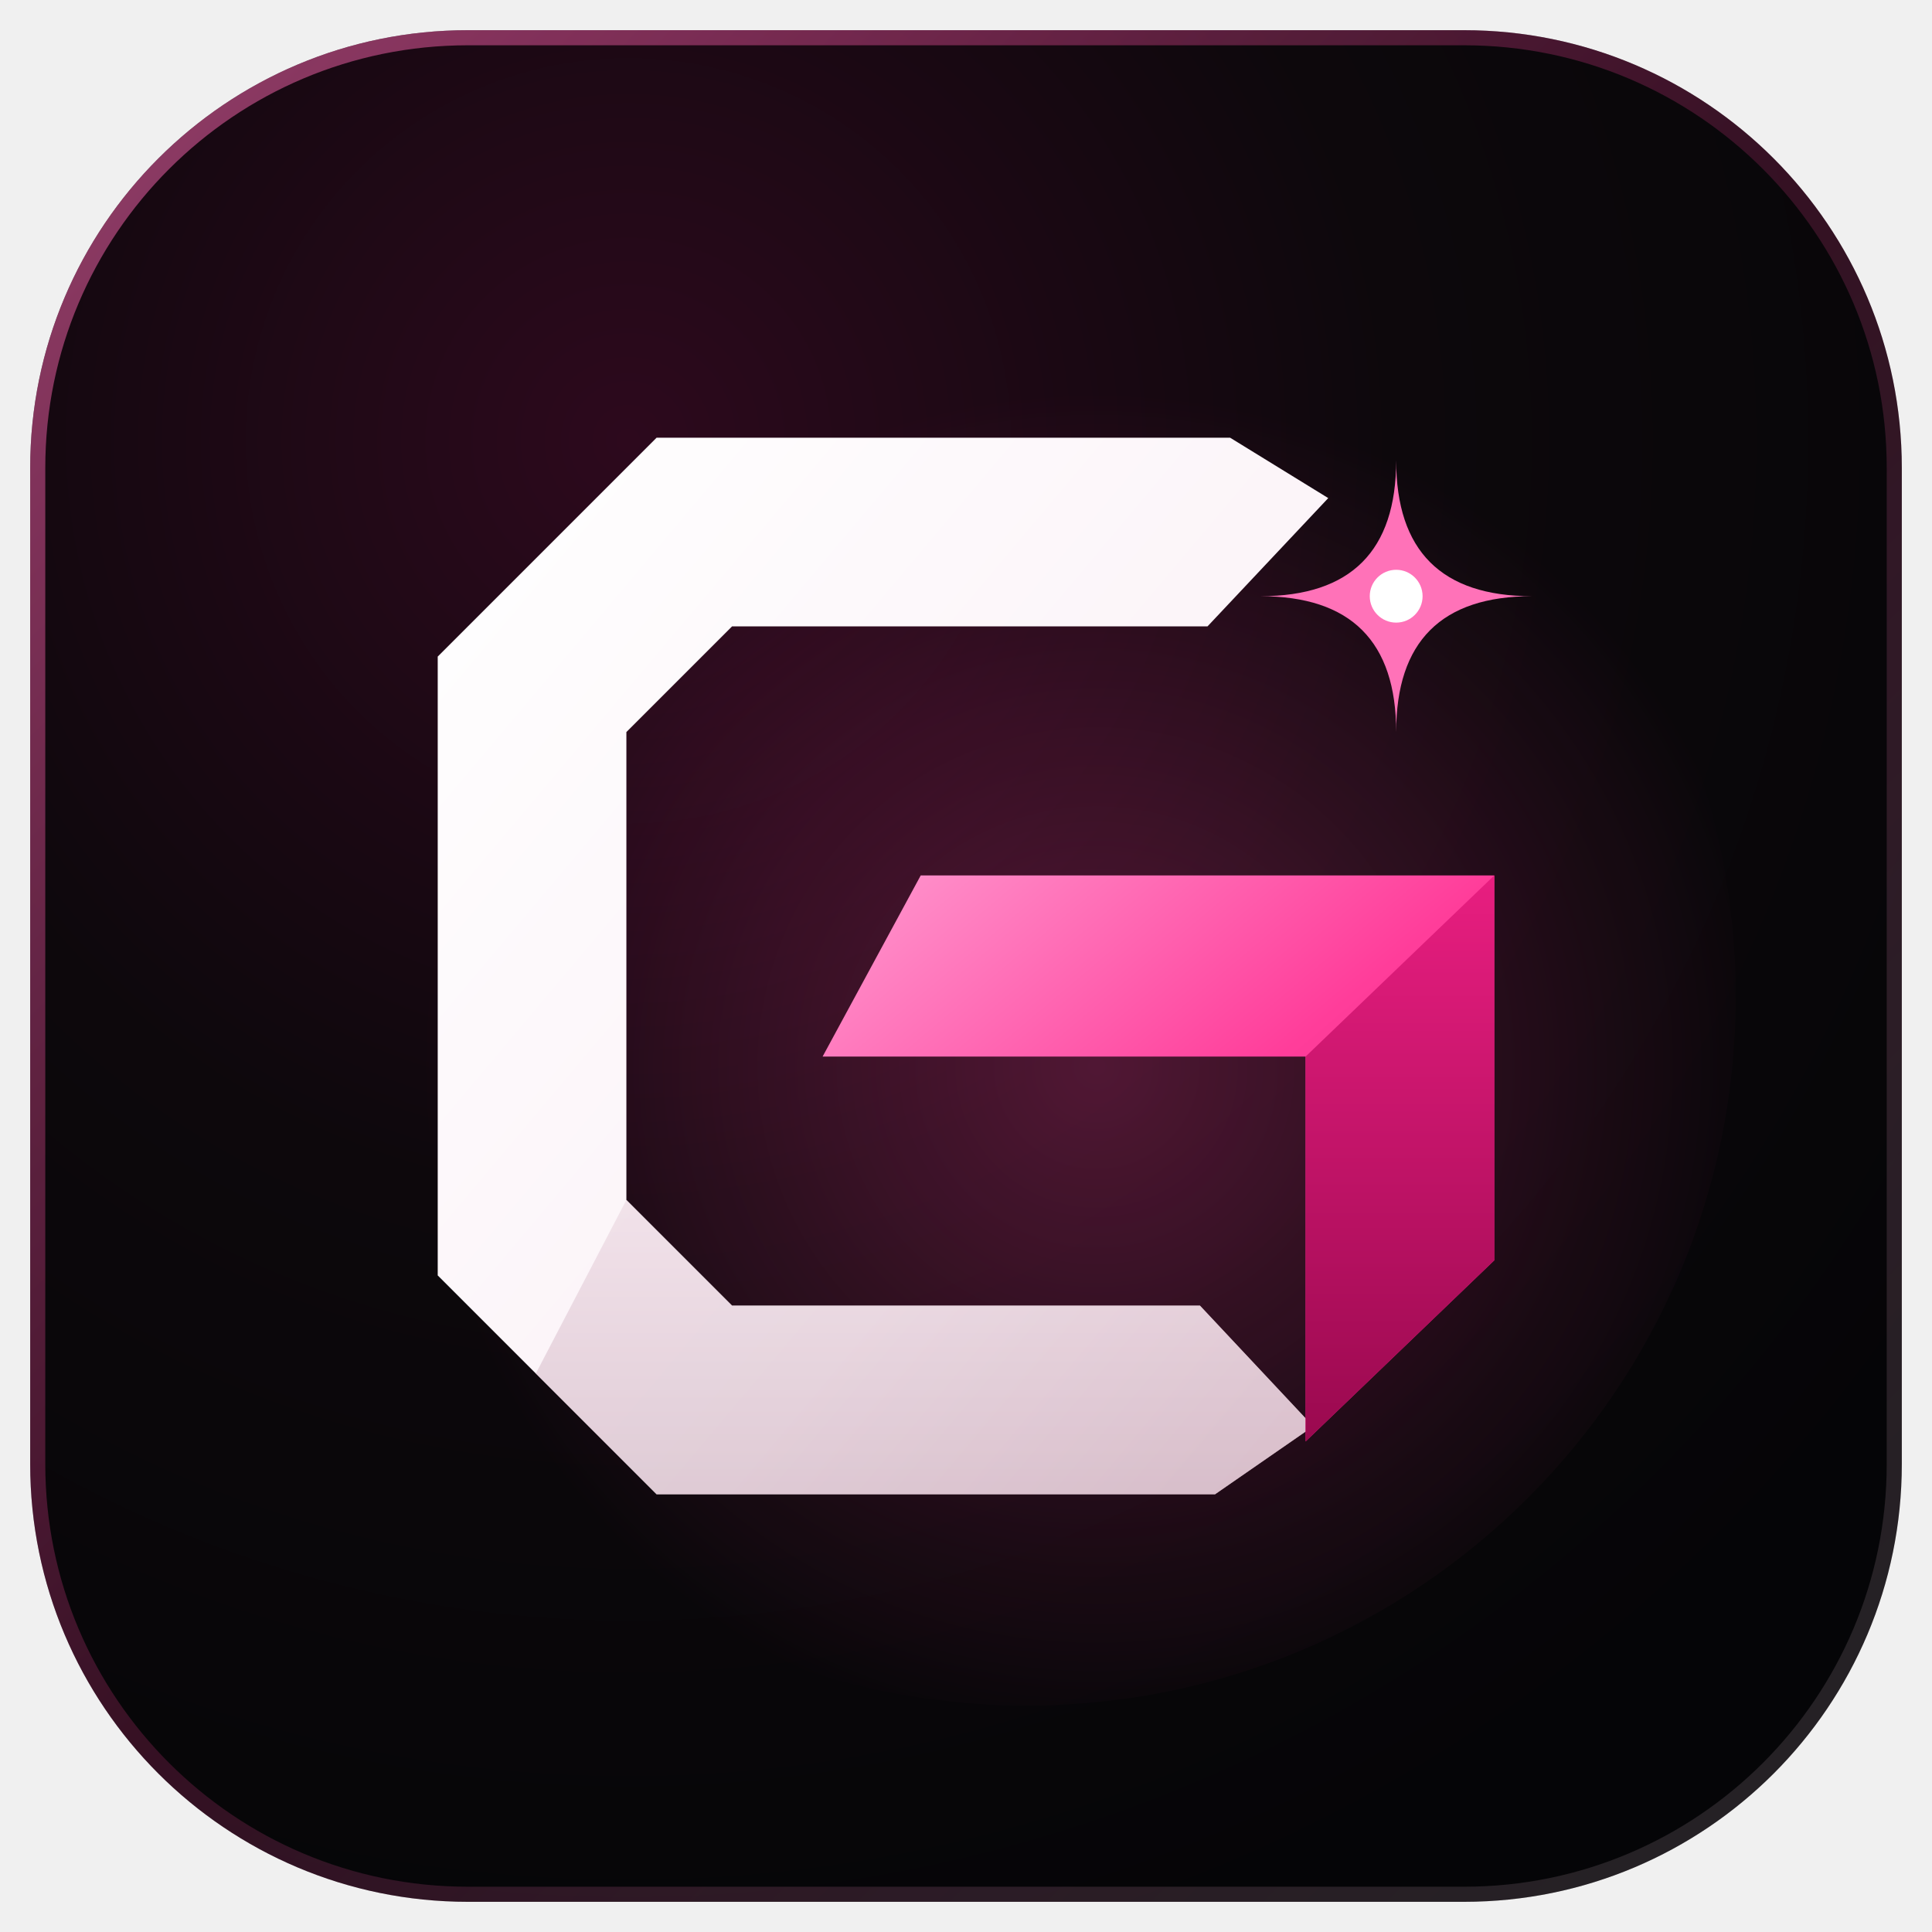
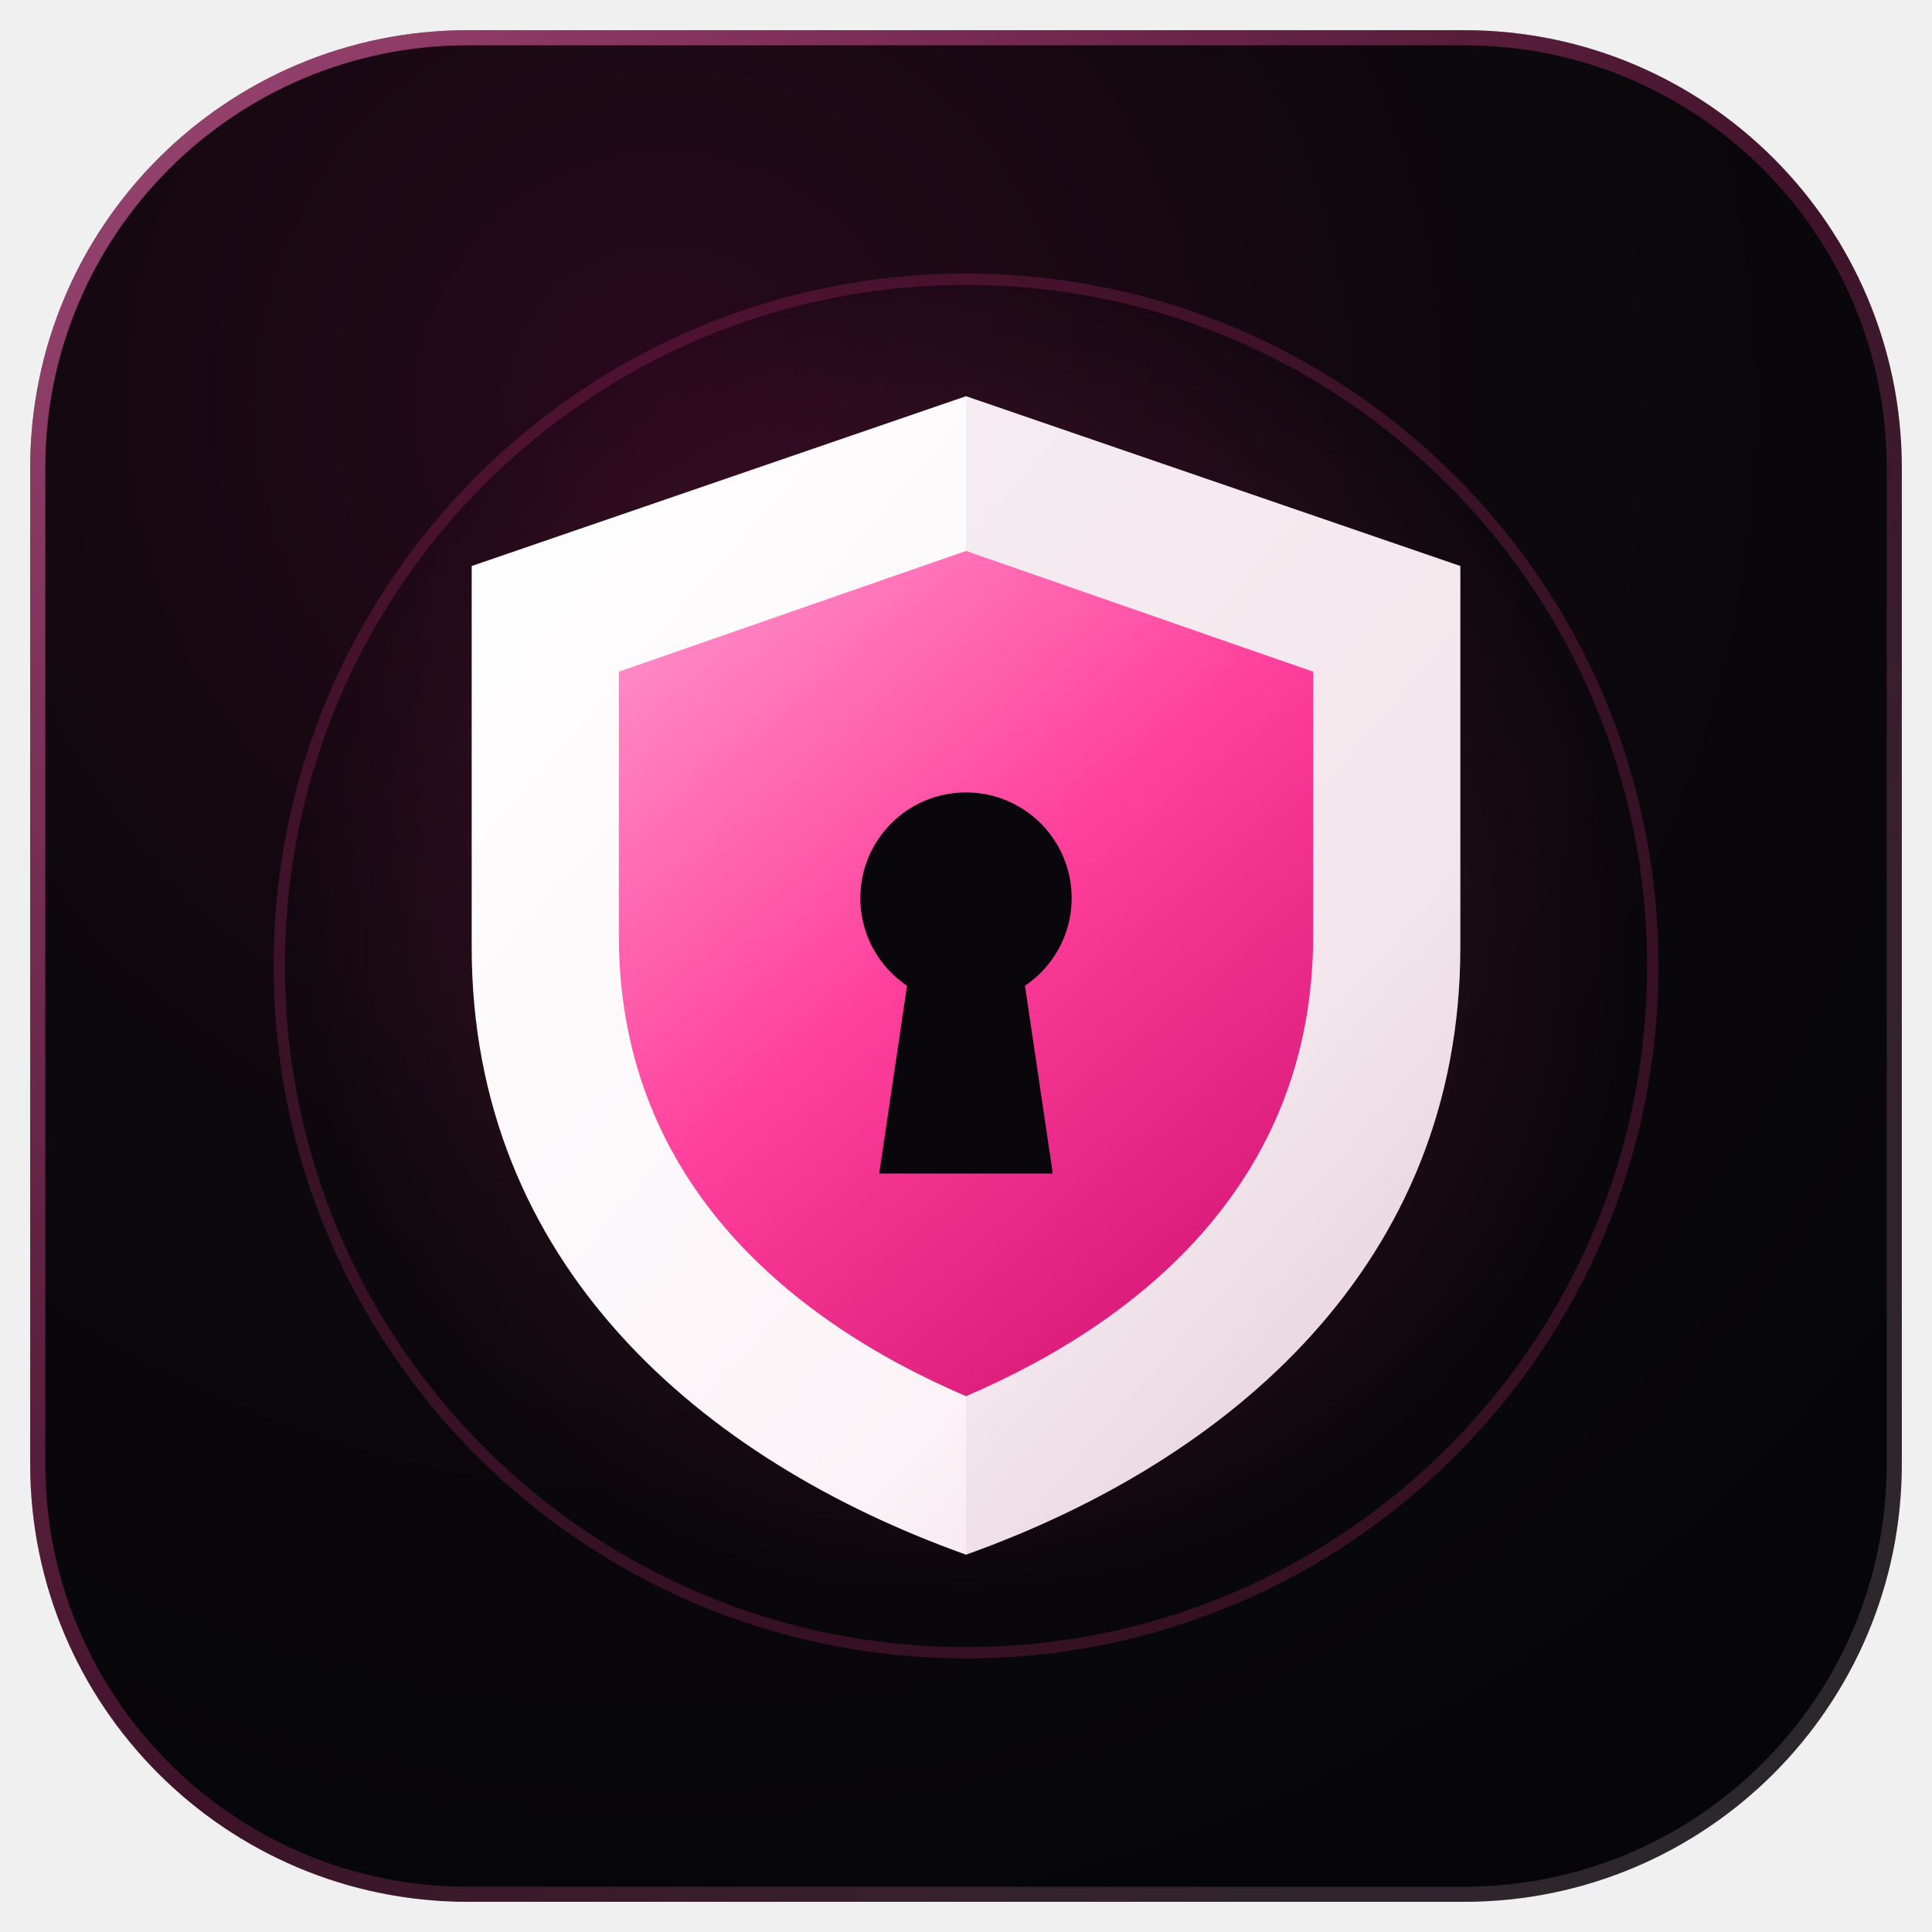
<svg xmlns="http://www.w3.org/2000/svg" viewBox="0 0 512 512" width="512" height="512">
  <defs>
-     <radialGradient id="ga-obs-bg" cx="32%" cy="22%" r="85%">
-       <stop offset="0%" stop-color="#2D091D" />
-       <stop offset="48%" stop-color="#0D080C" />
-       <stop offset="100%" stop-color="#050507" />
+     <radialGradient id="ga-obs-bg" cx="34%" cy="20%" r="84%">
+       <stop offset="0%" stop-color="#29091B" />
+       <stop offset="52%" stop-color="#0D080C" />
+       <stop offset="100%" stop-color="#060608" />
    </radialGradient>
    <linearGradient id="ga-rim" x1="0%" y1="0%" x2="100%" y2="100%">
-       <stop offset="0%" stop-color="#FF72B8" stop-opacity="0.55" />
-       <stop offset="50%" stop-color="#FF3D9A" stop-opacity="0.18" />
-       <stop offset="100%" stop-color="#FFFFFF" stop-opacity="0.12" />
+       <stop offset="0%" stop-color="#FF7BC0" stop-opacity="0.58" />
+       <stop offset="52%" stop-color="#FF3D9A" stop-opacity="0.22" />
+       <stop offset="100%" stop-color="#FFFFFF" stop-opacity="0.14" />
    </linearGradient>
-     <linearGradient id="ga-pearl-top" x1="0%" y1="0%" x2="100%" y2="100%">
+     <linearGradient id="ga-pearl" x1="0%" y1="0%" x2="100%" y2="100%">
      <stop offset="0%" stop-color="#FFFFFF" />
-       <stop offset="65%" stop-color="#FBF2F7" />
+       <stop offset="68%" stop-color="#FBF3F7" />
      <stop offset="100%" stop-color="#E7CFD9" />
    </linearGradient>
-     <linearGradient id="ga-pearl-shadow" x1="0%" y1="0%" x2="0%" y2="100%">
-       <stop offset="0%" stop-color="#E8D3DE" />
-       <stop offset="100%" stop-color="#C8AAB9" />
+     <linearGradient id="ga-pink-core" x1="15%" y1="0%" x2="85%" y2="100%">
+       <stop offset="0%" stop-color="#FF8CC8" />
+       <stop offset="48%" stop-color="#FF3D9A" />
+       <stop offset="100%" stop-color="#D11372" />
    </linearGradient>
-     <linearGradient id="ga-neon-top" x1="0%" y1="0%" x2="100%" y2="100%">
-       <stop offset="0%" stop-color="#FF9AD0" />
-       <stop offset="50%" stop-color="#FF3D9A" />
-       <stop offset="100%" stop-color="#E01878" />
-     </linearGradient>
-     <linearGradient id="ga-neon-deep" x1="0%" y1="0%" x2="0%" y2="100%">
-       <stop offset="0%" stop-color="#E81E80" />
-       <stop offset="100%" stop-color="#9A094F" />
-     </linearGradient>
-     <radialGradient id="ga-core-glow" cx="55%" cy="55%" r="48%">
-       <stop offset="0%" stop-color="#FF3D9A" stop-opacity="0.28" />
+     <radialGradient id="ga-core-glow" cx="50%" cy="48%" r="46%">
+       <stop offset="0%" stop-color="#FF3D9A" stop-opacity="0.24" />
      <stop offset="100%" stop-color="#FF3D9A" stop-opacity="0" />
    </radialGradient>
  </defs>
  <rect x="8" y="8" width="496" height="496" rx="116" fill="url(#ga-obs-bg)" />
  <rect x="10" y="10" width="492" height="492" rx="114" fill="none" stroke="url(#ga-rim)" stroke-width="4" />
-   <circle cx="272" cy="264" r="188" fill="url(#ga-core-glow)" />
-   <path d="M 352 132 L 320 166 L 194 166 L 166 194 L 166 318 L 194 346 L 318 346 L 348 378 L 322 396 L 174 396 L 116 338 L 116 174 L 174 116 L 326 116 Z" fill="url(#ga-pearl-top)" />
-   <path d="M 166 318 L 194 346 L 318 346 L 348 378 L 322 396 L 174 396 L 142 364 L 166 318 Z" fill="url(#ga-pearl-shadow)" opacity="0.55" />
-   <path d="M 244 232 L 396 232 L 396 334 L 346 382 L 346 280 L 218 280 Z" fill="url(#ga-neon-top)" />
-   <path d="M 346 280 L 396 232 L 396 334 L 346 382 Z" fill="url(#ga-neon-deep)" />
-   <path d="M 370 122 Q 370 158 406 158 Q 370 158 370 194 Q 370 158 334 158 Q 370 158 370 122 Z" fill="#FF72B8" />
-   <circle cx="370" cy="158" r="7" fill="#FFFFFF" />
+   <circle cx="256" cy="256" r="190" fill="url(#ga-core-glow)" />
+   <circle cx="256" cy="256" r="182" fill="none" stroke="#FF3D9A" stroke-opacity="0.18" stroke-width="3" />
+   <path d="M 256 105 L 387 150 L 387 251 C 387 335 326 387 256 412 C 186 387 125 335 125 251 L 125 150 Z" fill="url(#ga-pearl)" />
+   <path d="M 256 105 L 387 150 L 387 251 C 387 335 326 387 256 412 Z" fill="#D2B6C5" opacity="0.20" />
+   <path d="M 256 146 L 348 178 L 348 248 C 348 311 305 349 256 370 C 207 349 164 311 164 248 L 164 178 Z" fill="url(#ga-pink-core)" />
+   <circle cx="256" cy="238" r="28" fill="#09070B" />
+   <path d="M 241 257 L 271 257 L 279 311 L 233 311 Z" fill="#09070B" />
</svg>
